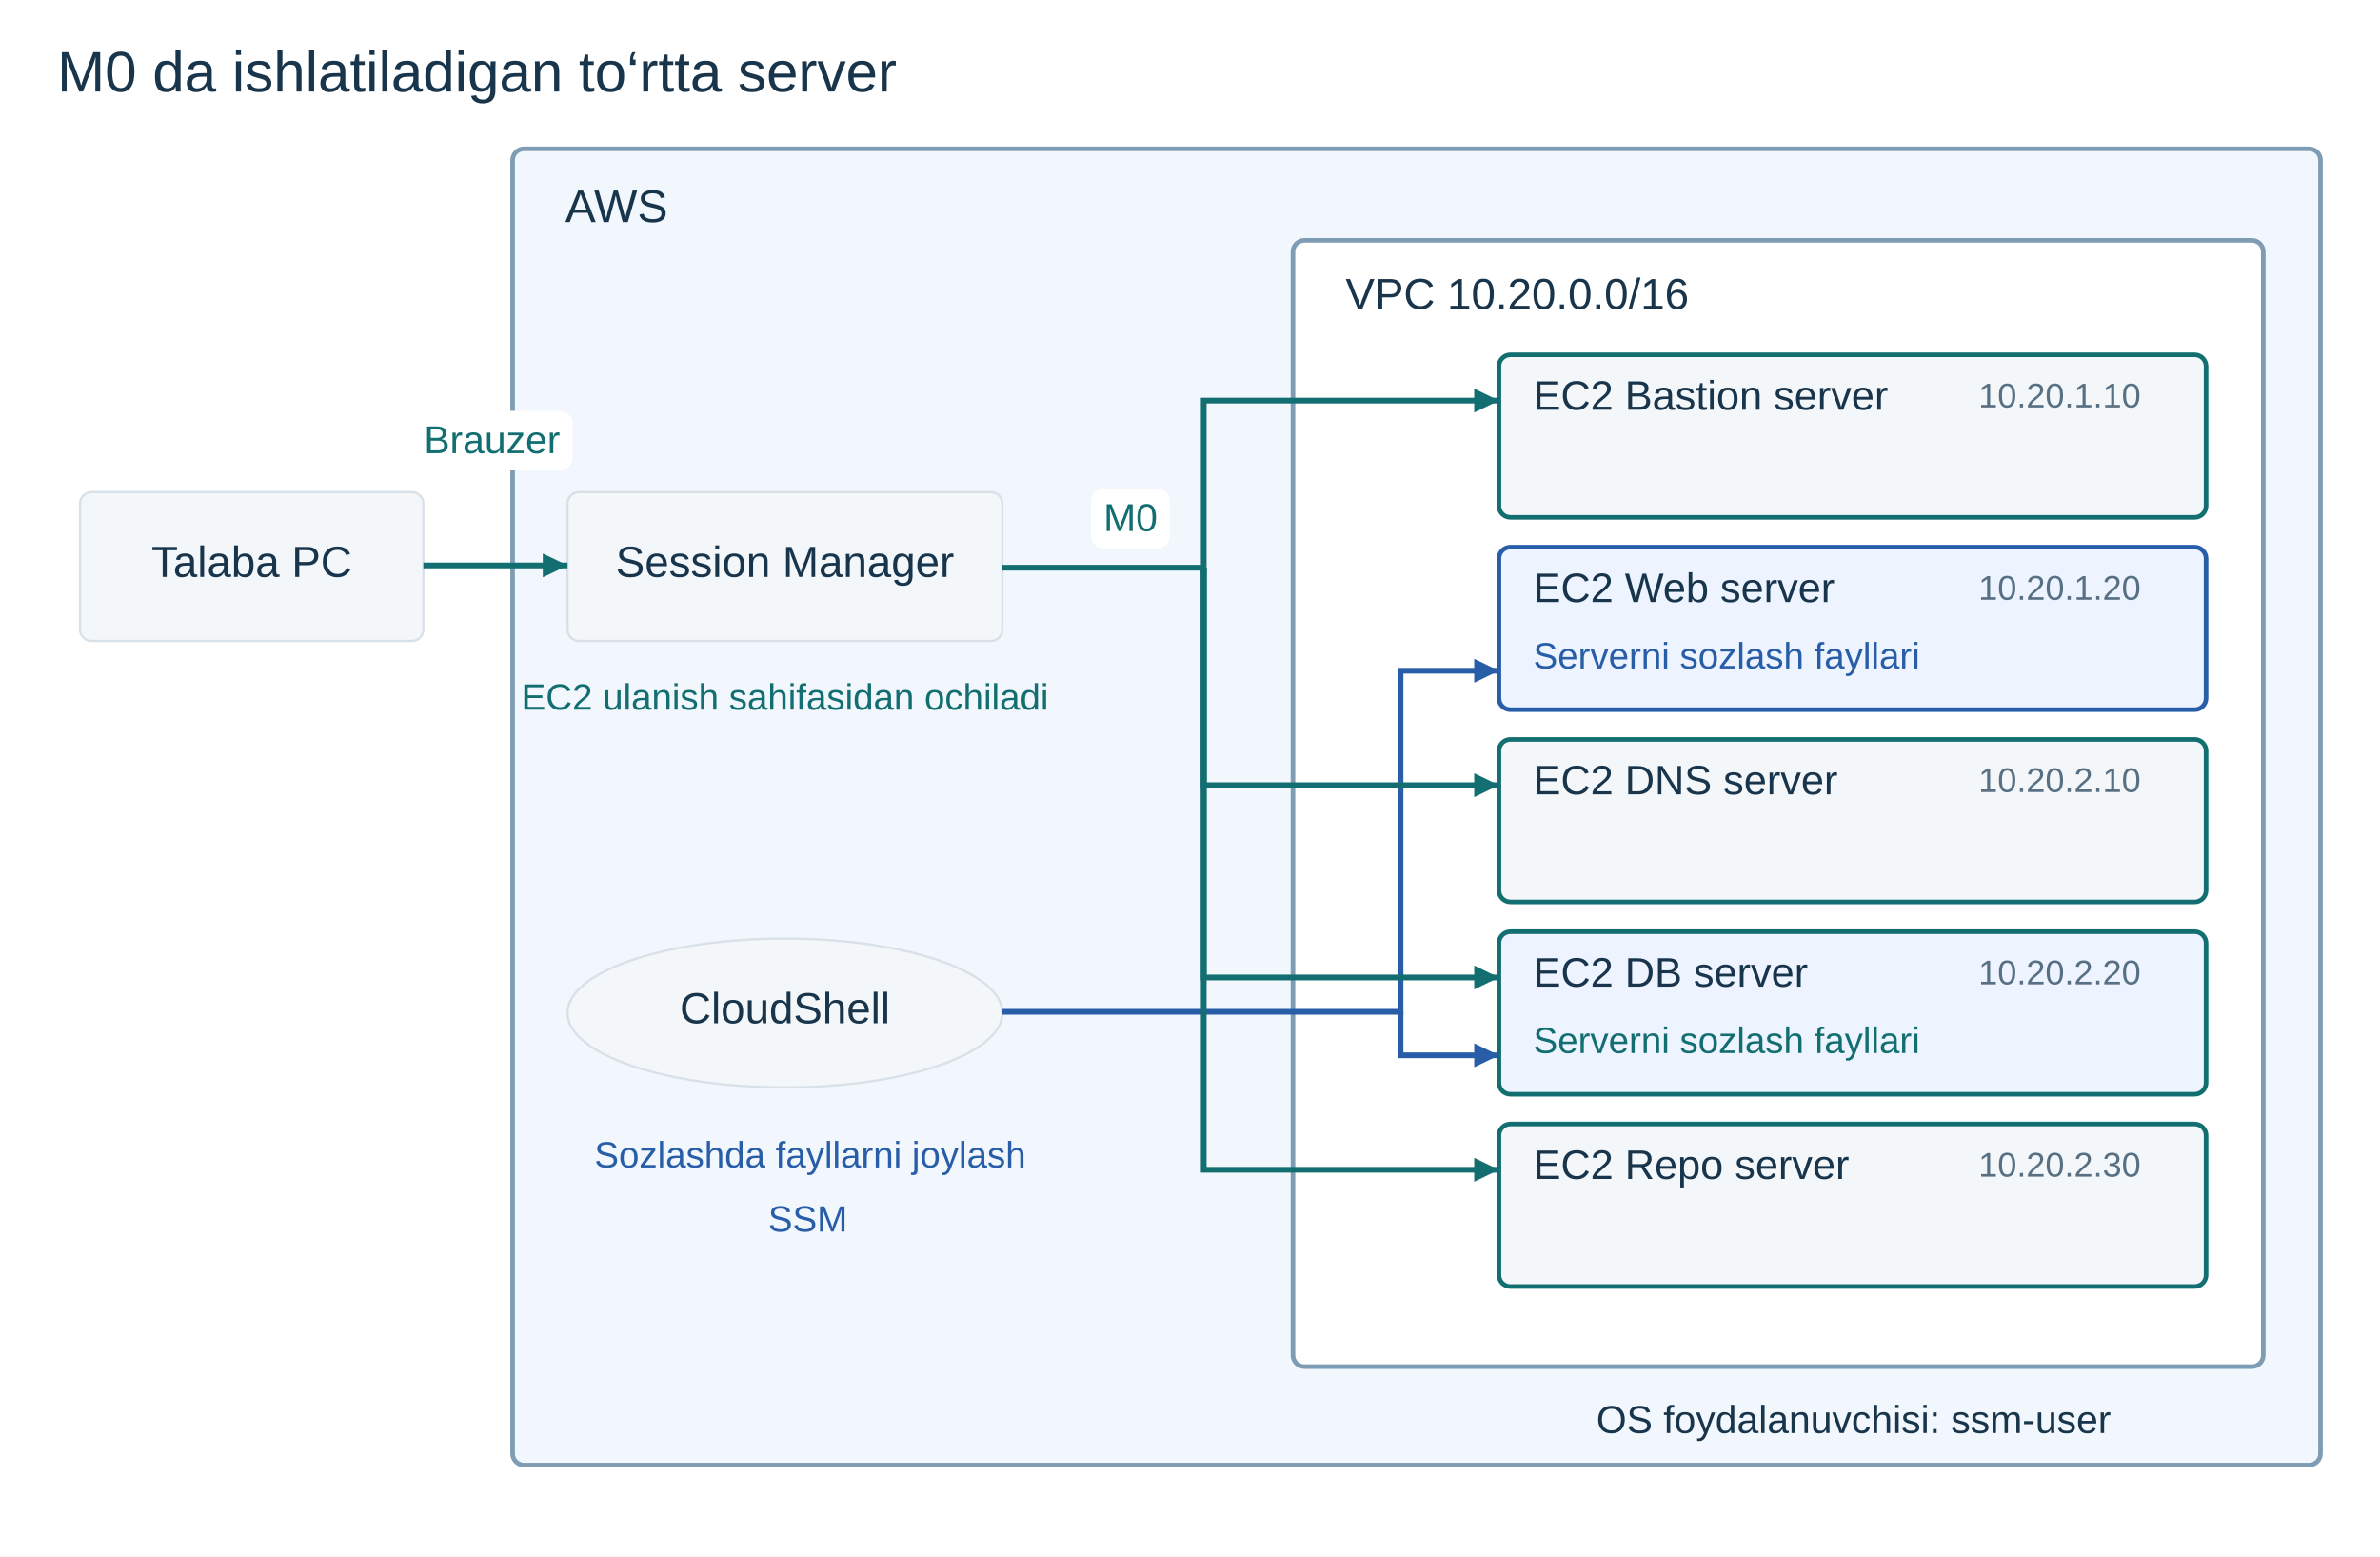
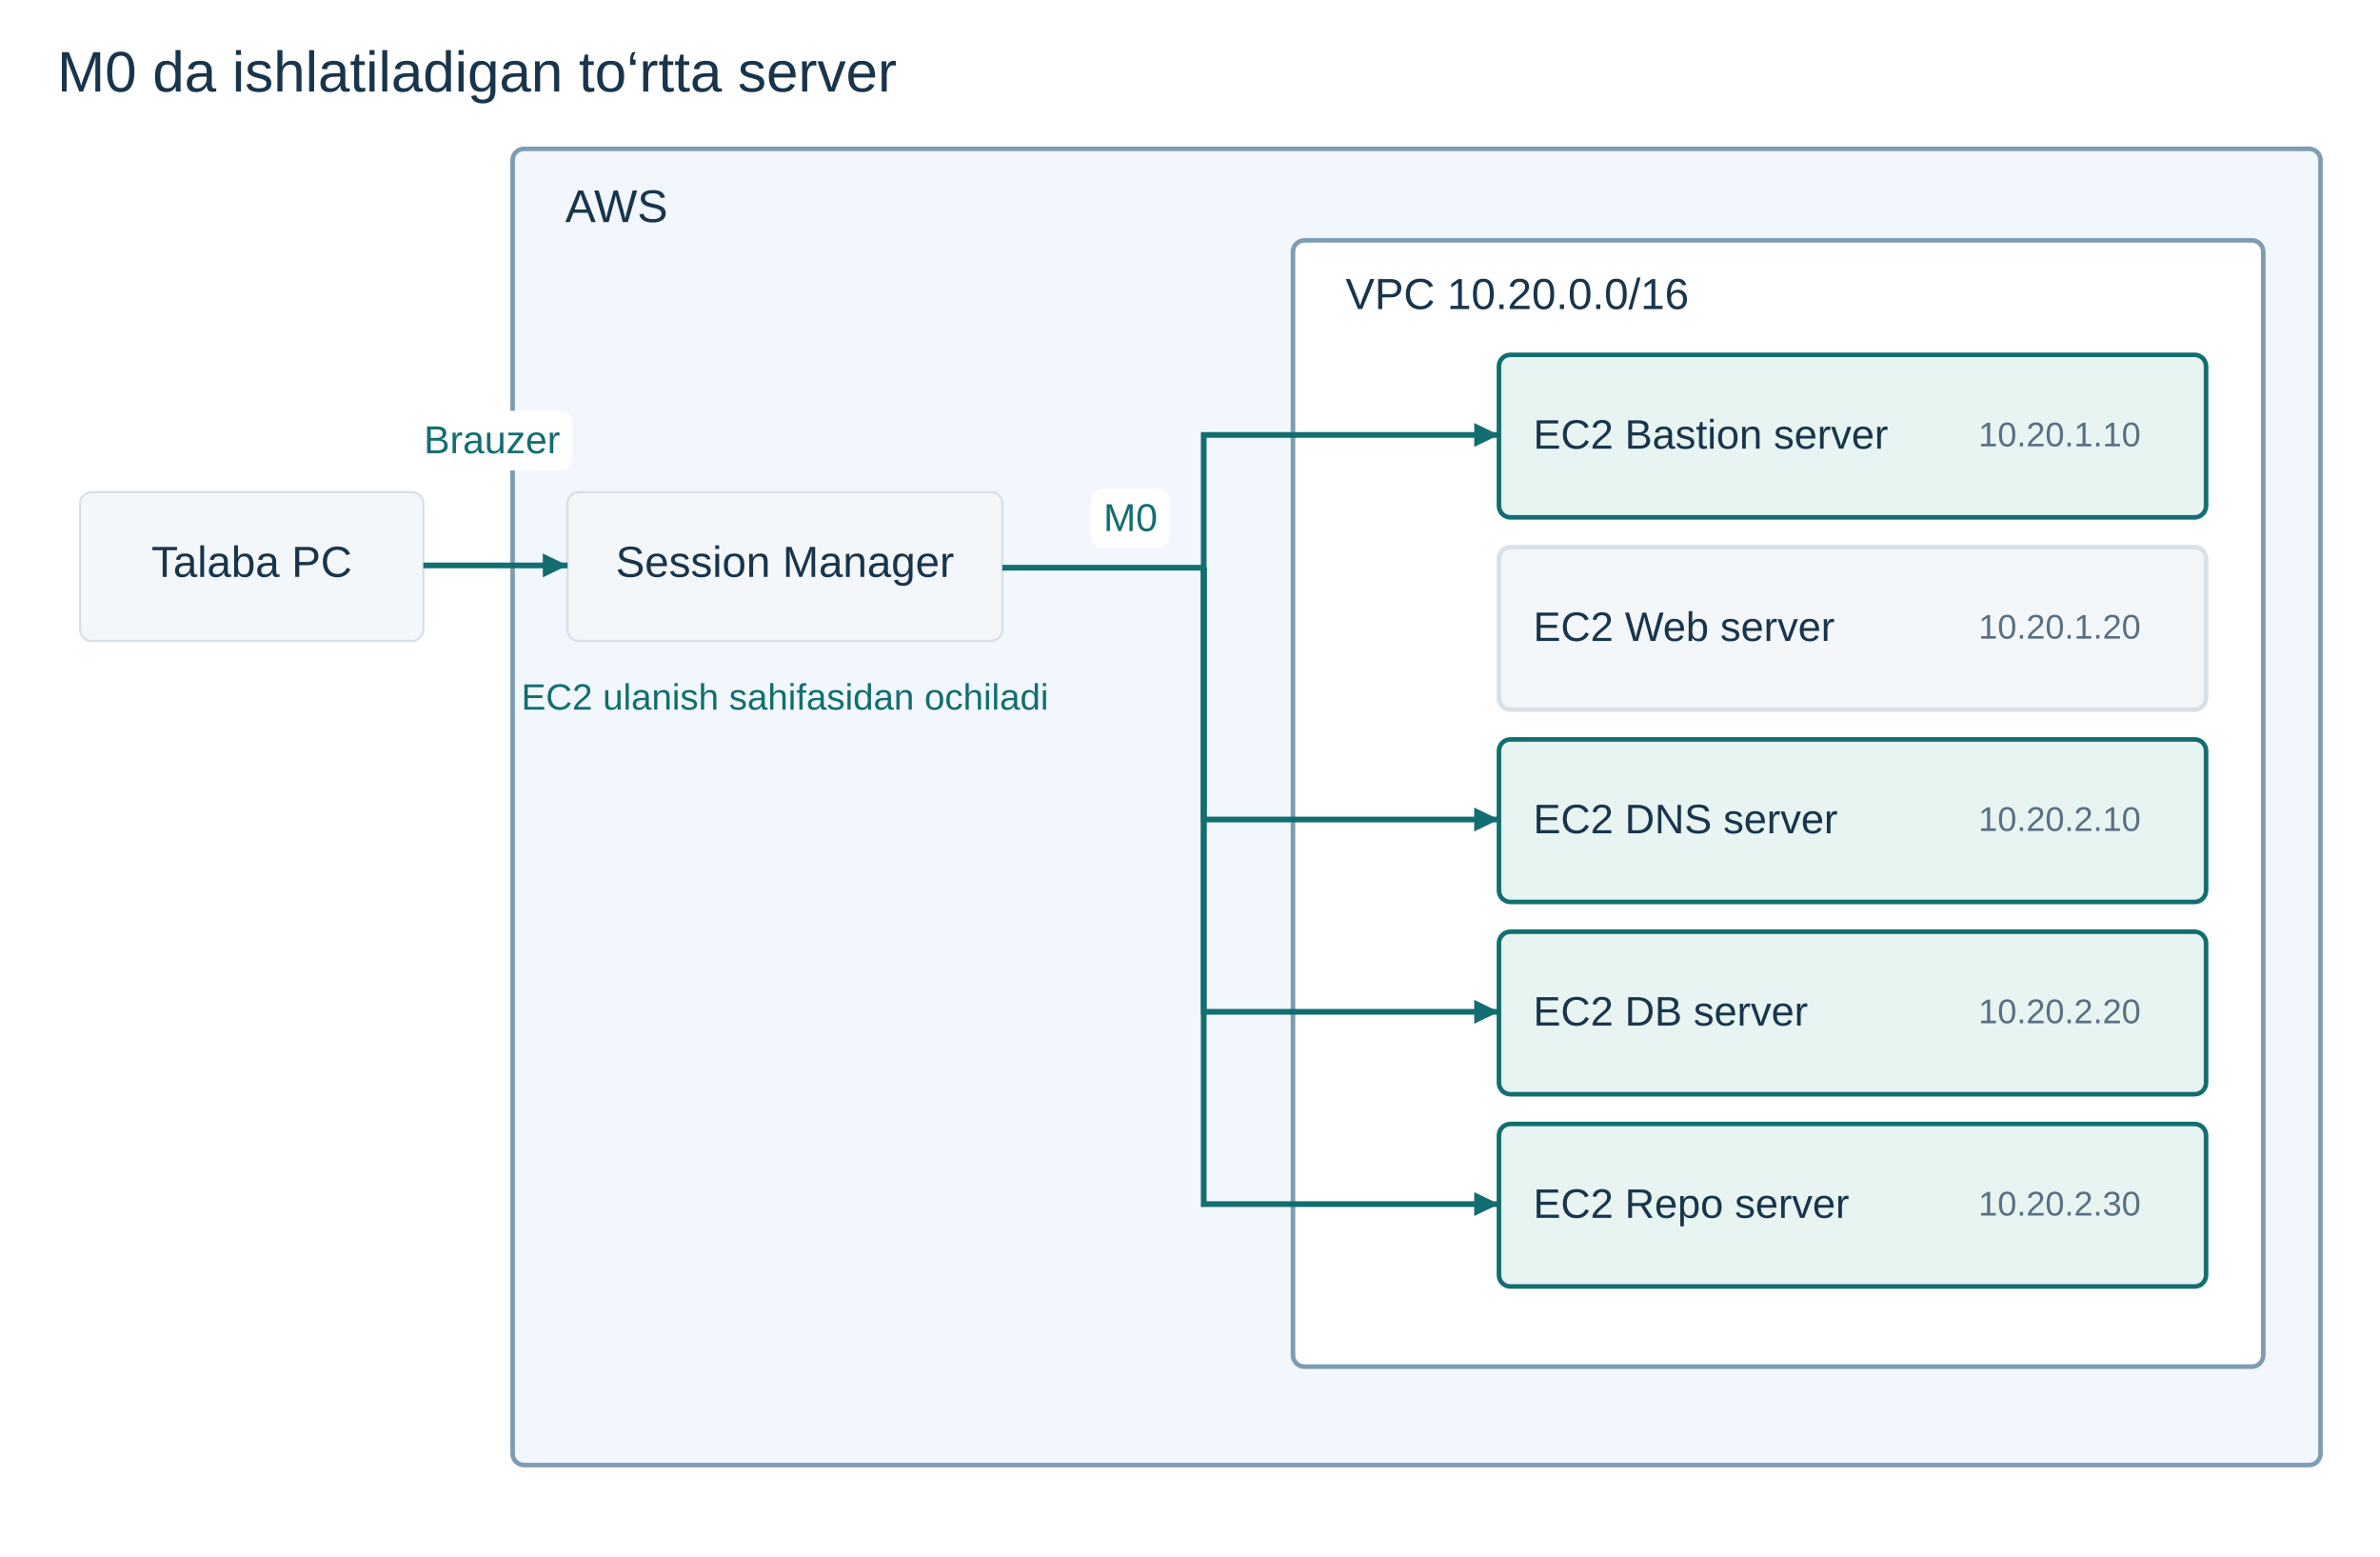
<svg xmlns="http://www.w3.org/2000/svg" width="1040" height="680" viewBox="0 0 1040 680" role="img">
  <rect width="1040" height="680" fill="white" />
  <text x="25" y="40" font-size="25" font-family="Arial,MS Gothic,sans-serif" fill="#18354c">M0 da ishlatiladigan to‘rtta server</text>
  <rect x="224" y="65" width="790" height="575" rx="5" fill="#f1f7fc" stroke="#7e9cb3" stroke-width="2" />
  <text x="247" y="97" font-size="20" font-family="Arial,MS Gothic,sans-serif" fill="#18354c">AWS</text>
  <rect x="565" y="105" width="424" height="492" rx="5" fill="white" stroke="#7e9cb3" stroke-width="2" />
  <text x="588" y="135" font-size="19" font-family="Arial,MS Gothic,sans-serif" fill="#18354c">VPC  10.20.0.0/16</text>
  <rect x="35" y="215" width="150" height="65" rx="5" fill="#f4f7fa" stroke="#d8e1e8" stroke-width="1" />
  <text x="110.0" y="252" font-size="19" font-family="Arial,MS Gothic,sans-serif" fill="#18354c" text-anchor="middle">Talaba PC</text>
  <rect x="248" y="215" width="190" height="65" rx="5" fill="#f4f7fa" stroke="#d8e1e8" stroke-width="1" />
  <text x="343.0" y="252" font-size="19" font-family="Arial,MS Gothic,sans-serif" fill="#18354c" text-anchor="middle">Session Manager</text>
-   <ellipse cx="343.0" cy="442.5" rx="95.0" ry="32.5" fill="#f4f7fa" stroke="#d8e1e8" stroke-width="1" />
-   <text x="343.0" y="447" font-size="19" font-family="Arial,MS Gothic,sans-serif" fill="#18354c" text-anchor="middle">CloudShell</text>
  <polyline points="185,247 248,247" fill="none" stroke="#126e70" stroke-width="2.5" />
  <polygon points="248.00,247.00 237.19,252.22 237.19,241.78" fill="#126e70" />
  <rect x="180.25" y="180" width="69.5" height="25" rx="5" fill="white" stroke="white" stroke-width="1" />
  <text x="215" y="198" font-size="17" font-family="Arial,MS Gothic,sans-serif" fill="#126e70" text-anchor="middle">Brauzer</text>
  <text x="343" y="310" font-size="16" font-family="Arial,MS Gothic,sans-serif" fill="#126e70" text-anchor="middle">EC2 ulanish sahifasidan ochiladi</text>
-   <polyline points="438,442 612,442 612,293 655,293" fill="none" stroke="#285da8" stroke-width="2.5" />
-   <polygon points="655.00,293.00 644.19,298.22 644.19,287.78" fill="#285da8" />
-   <polyline points="612,442 612,461 655,461" fill="none" stroke="#285da8" stroke-width="2.5" />
-   <polygon points="655.00,461.00 644.19,466.22 644.19,455.78" fill="#285da8" />
-   <text x="354" y="510" font-size="16" font-family="Arial,MS Gothic,sans-serif" fill="#285da8" text-anchor="middle">Sozlashda fayllarni joylash</text>
-   <text x="353" y="538" font-size="16" font-family="Arial,MS Gothic,sans-serif" fill="#285da8" text-anchor="middle">SSM</text>
-   <polyline points="438,248 526,248 526,175 655,175" fill="none" stroke="#126e70" stroke-width="2.5" />
-   <polygon points="655.00,175.00 644.19,180.22 644.19,169.78" fill="#126e70" />
+   <polyline points="438,248 526,248 526,190 655,190" fill="none" stroke="#126e70" stroke-width="2.5" />
+   <polygon points="655.00,190.00 644.19,195.22 644.19,184.78" fill="#126e70" />
  <rect x="477.25" y="214" width="33.5" height="25" rx="5" fill="white" stroke="white" stroke-width="1" />
  <text x="494" y="232" font-size="17" font-family="Arial,MS Gothic,sans-serif" fill="#126e70" text-anchor="middle">M0</text>
-   <polyline points="526,248 526,343 655,343" fill="none" stroke="#126e70" stroke-width="2.5" />
-   <polygon points="655.00,343.00 644.19,348.22 644.19,337.78" fill="#126e70" />
-   <polyline points="526,248 526,427 655,427" fill="none" stroke="#126e70" stroke-width="2.5" />
-   <polygon points="655.00,427.00 644.19,432.22 644.19,421.78" fill="#126e70" />
-   <polyline points="526,248 526,511 655,511" fill="none" stroke="#126e70" stroke-width="2.5" />
-   <polygon points="655.00,511.00 644.19,516.22 644.19,505.78" fill="#126e70" />
-   <rect x="655" y="155" width="309" height="71" rx="5" fill="#f4f7fa" stroke="#126e70" stroke-width="2" />
-   <text x="670" y="179" font-size="18" font-family="Arial,MS Gothic,sans-serif" fill="#18354c">EC2 Bastion server</text>
-   <text x="900" y="178" font-size="15" font-family="Arial,MS Gothic,sans-serif" fill="#587083" text-anchor="middle">10.20.1.10</text>
-   <rect x="655" y="239" width="309" height="71" rx="5" fill="#edf4ff" stroke="#285da8" stroke-width="2" />
-   <text x="670" y="263" font-size="18" font-family="Arial,MS Gothic,sans-serif" fill="#18354c">EC2 Web server</text>
-   <text x="900" y="262" font-size="15" font-family="Arial,MS Gothic,sans-serif" fill="#587083" text-anchor="middle">10.20.1.20</text>
-   <text x="670" y="292" font-size="16" font-family="Arial,MS Gothic,sans-serif" fill="#285da8">Serverni sozlash fayllari</text>
-   <rect x="655" y="323" width="309" height="71" rx="5" fill="#f4f7fa" stroke="#126e70" stroke-width="2" />
-   <text x="670" y="347" font-size="18" font-family="Arial,MS Gothic,sans-serif" fill="#18354c">EC2 DNS server</text>
-   <text x="900" y="346" font-size="15" font-family="Arial,MS Gothic,sans-serif" fill="#587083" text-anchor="middle">10.20.2.10</text>
-   <rect x="655" y="407" width="309" height="71" rx="5" fill="#edf4ff" stroke="#126e70" stroke-width="2" />
-   <text x="670" y="431" font-size="18" font-family="Arial,MS Gothic,sans-serif" fill="#18354c">EC2 DB server</text>
-   <text x="900" y="430" font-size="15" font-family="Arial,MS Gothic,sans-serif" fill="#587083" text-anchor="middle">10.20.2.20</text>
-   <text x="670" y="460" font-size="16" font-family="Arial,MS Gothic,sans-serif" fill="#126e70">Serverni sozlash fayllari</text>
-   <rect x="655" y="491" width="309" height="71" rx="5" fill="#f4f7fa" stroke="#126e70" stroke-width="2" />
-   <text x="670" y="515" font-size="18" font-family="Arial,MS Gothic,sans-serif" fill="#18354c">EC2 Repo server</text>
-   <text x="900" y="514" font-size="15" font-family="Arial,MS Gothic,sans-serif" fill="#587083" text-anchor="middle">10.20.2.30</text>
-   <text x="810" y="626" font-size="17" font-family="Arial,MS Gothic,sans-serif" fill="#18354c" text-anchor="middle">OS foydalanuvchisi: ssm-user</text>
+   <polyline points="526,248 526,358 655,358" fill="none" stroke="#126e70" stroke-width="2.5" />
+   <polygon points="655.00,358.00 644.19,363.22 644.19,352.78" fill="#126e70" />
+   <polyline points="526,248 526,442 655,442" fill="none" stroke="#126e70" stroke-width="2.5" />
+   <polygon points="655.00,442.00 644.19,447.22 644.19,436.78" fill="#126e70" />
+   <polyline points="526,248 526,526 655,526" fill="none" stroke="#126e70" stroke-width="2.5" />
+   <polygon points="655.00,526.00 644.19,531.22 644.19,520.78" fill="#126e70" />
+   <rect x="655" y="155" width="309" height="71" rx="5" fill="#e7f4f2" stroke="#126e70" stroke-width="2" />
+   <text x="670" y="196" font-size="18" font-family="Arial,MS Gothic,sans-serif" fill="#18354c">EC2 Bastion server</text>
+   <text x="900" y="195" font-size="15" font-family="Arial,MS Gothic,sans-serif" fill="#587083" text-anchor="middle">10.20.1.10</text>
+   <rect x="655" y="239" width="309" height="71" rx="5" fill="#f4f7fa" stroke="#d8e1e8" stroke-width="2" />
+   <text x="670" y="280" font-size="18" font-family="Arial,MS Gothic,sans-serif" fill="#18354c">EC2 Web server</text>
+   <text x="900" y="279" font-size="15" font-family="Arial,MS Gothic,sans-serif" fill="#587083" text-anchor="middle">10.20.1.20</text>
+   <rect x="655" y="323" width="309" height="71" rx="5" fill="#e7f4f2" stroke="#126e70" stroke-width="2" />
+   <text x="670" y="364" font-size="18" font-family="Arial,MS Gothic,sans-serif" fill="#18354c">EC2 DNS server</text>
+   <text x="900" y="363" font-size="15" font-family="Arial,MS Gothic,sans-serif" fill="#587083" text-anchor="middle">10.20.2.10</text>
+   <rect x="655" y="407" width="309" height="71" rx="5" fill="#e7f4f2" stroke="#126e70" stroke-width="2" />
+   <text x="670" y="448" font-size="18" font-family="Arial,MS Gothic,sans-serif" fill="#18354c">EC2 DB server</text>
+   <text x="900" y="447" font-size="15" font-family="Arial,MS Gothic,sans-serif" fill="#587083" text-anchor="middle">10.20.2.20</text>
+   <rect x="655" y="491" width="309" height="71" rx="5" fill="#e7f4f2" stroke="#126e70" stroke-width="2" />
+   <text x="670" y="532" font-size="18" font-family="Arial,MS Gothic,sans-serif" fill="#18354c">EC2 Repo server</text>
+   <text x="900" y="531" font-size="15" font-family="Arial,MS Gothic,sans-serif" fill="#587083" text-anchor="middle">10.20.2.30</text>
</svg>
